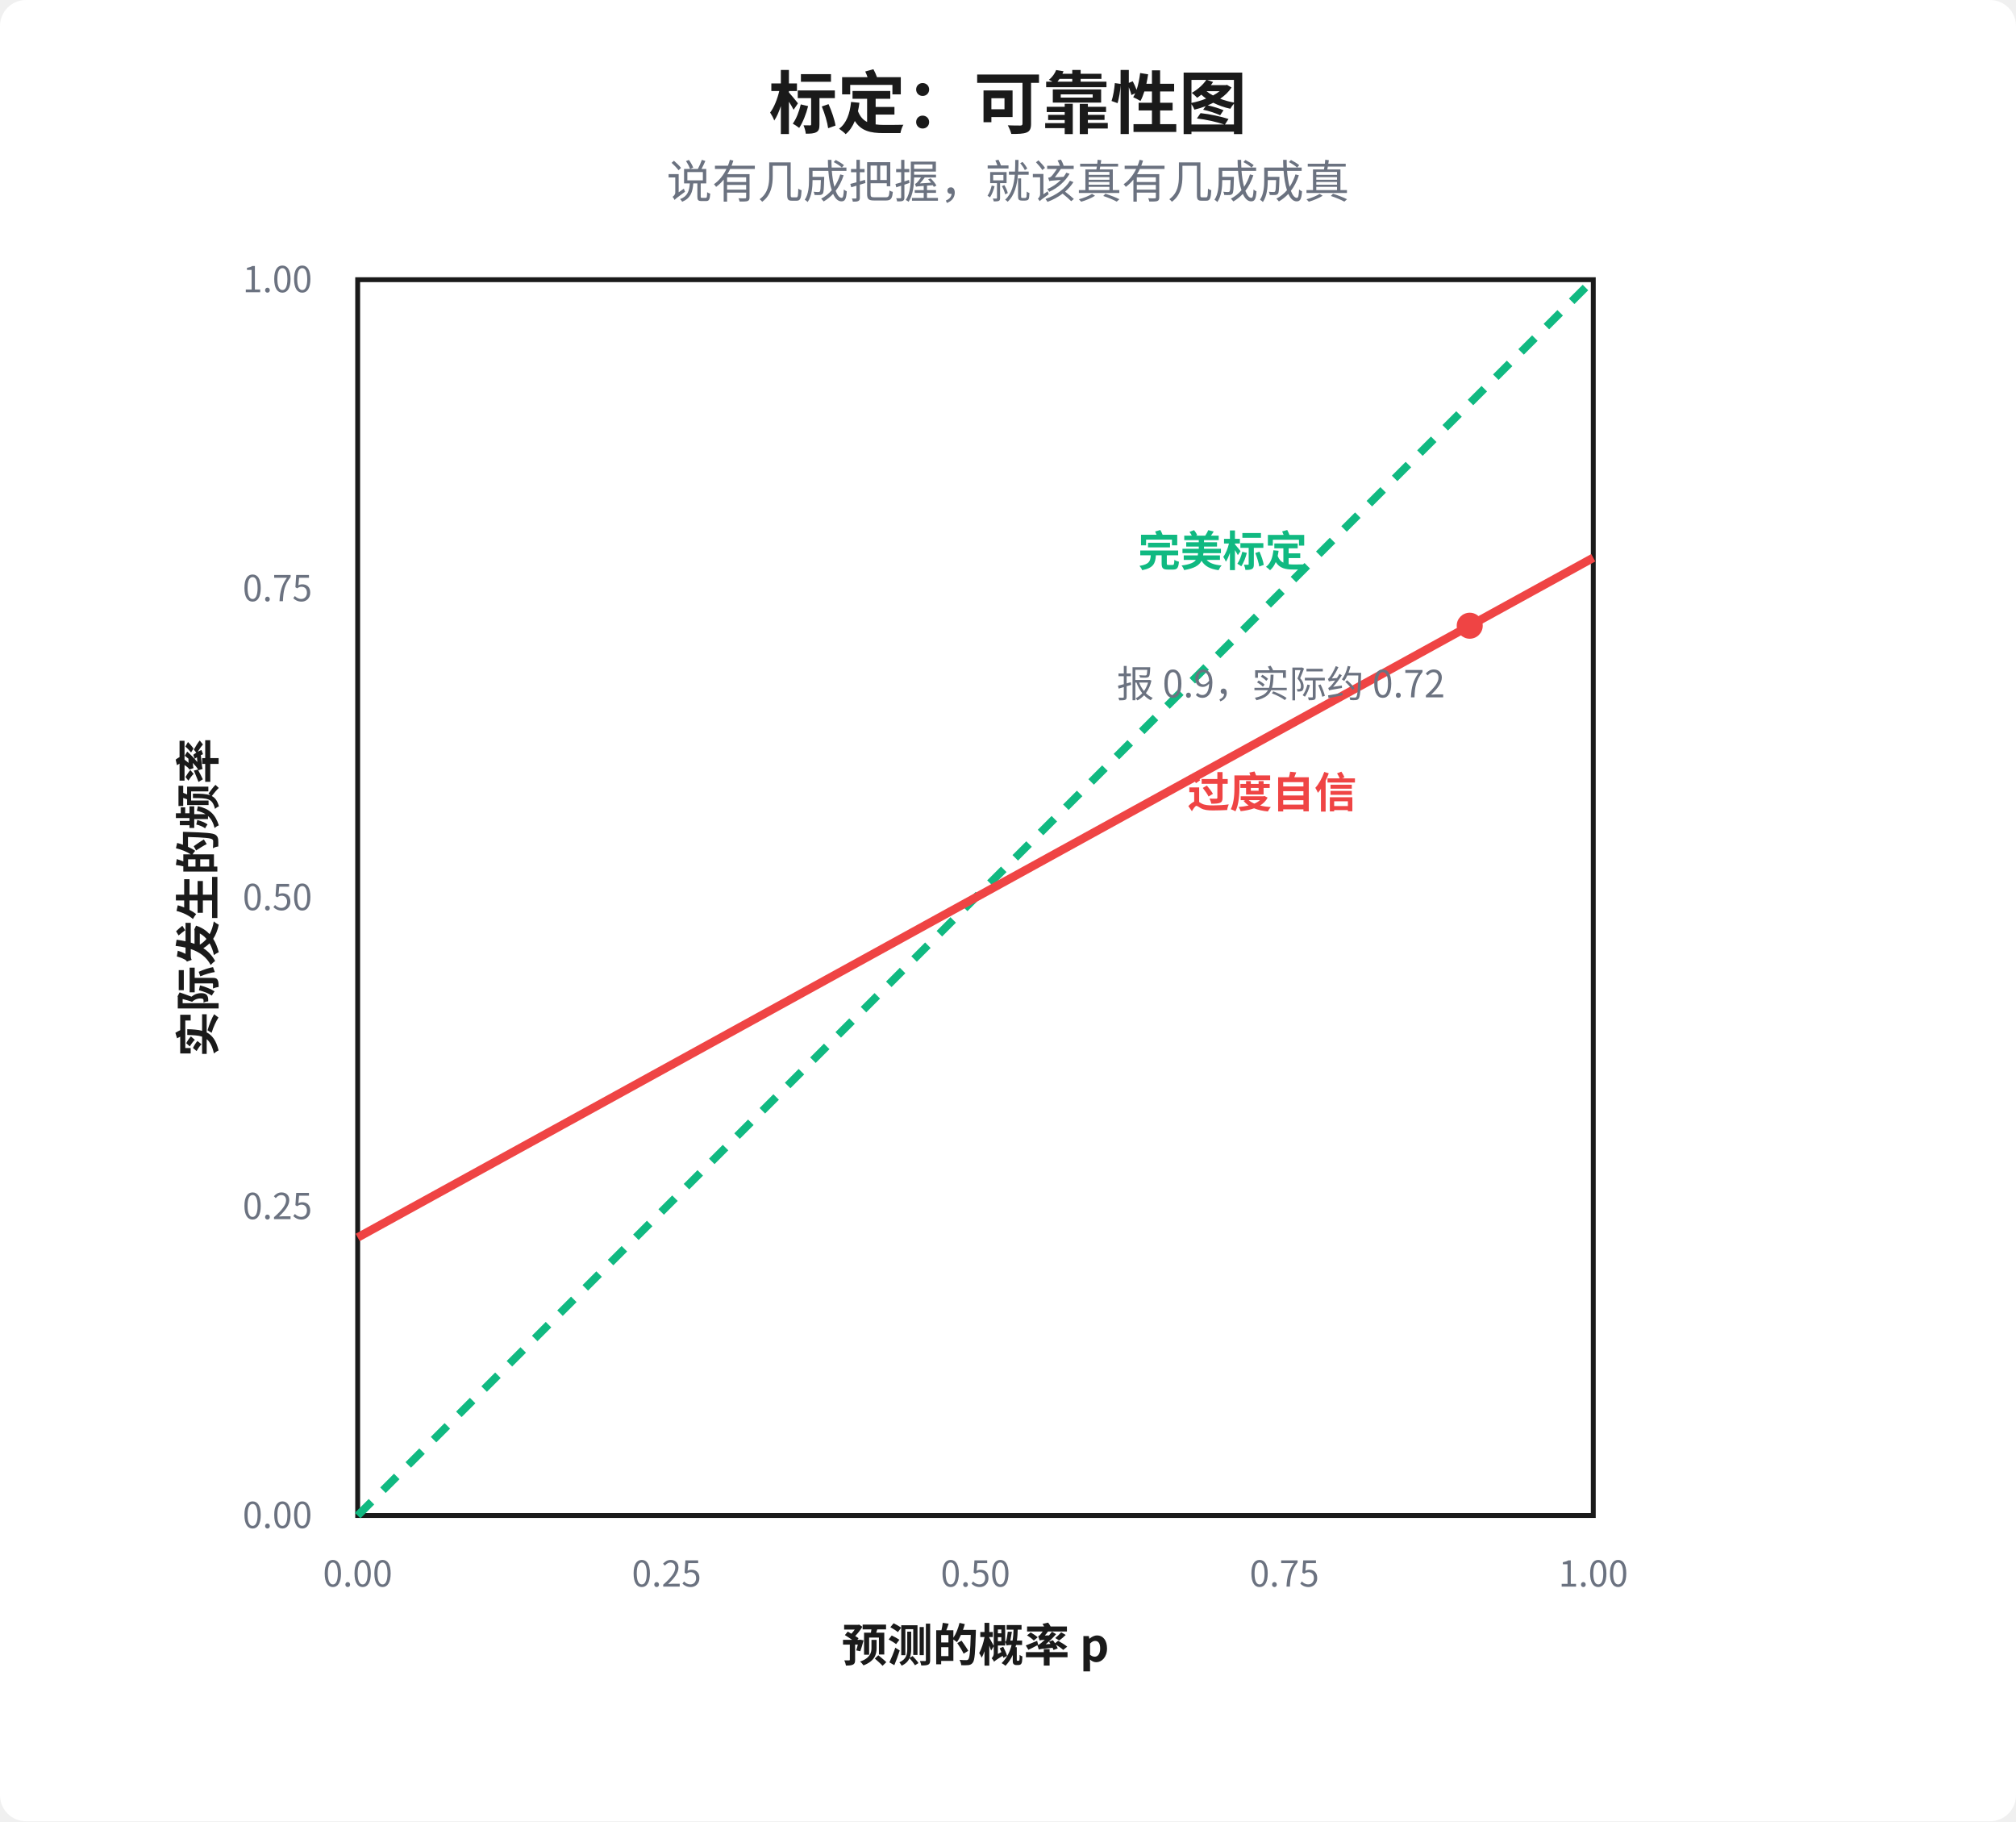
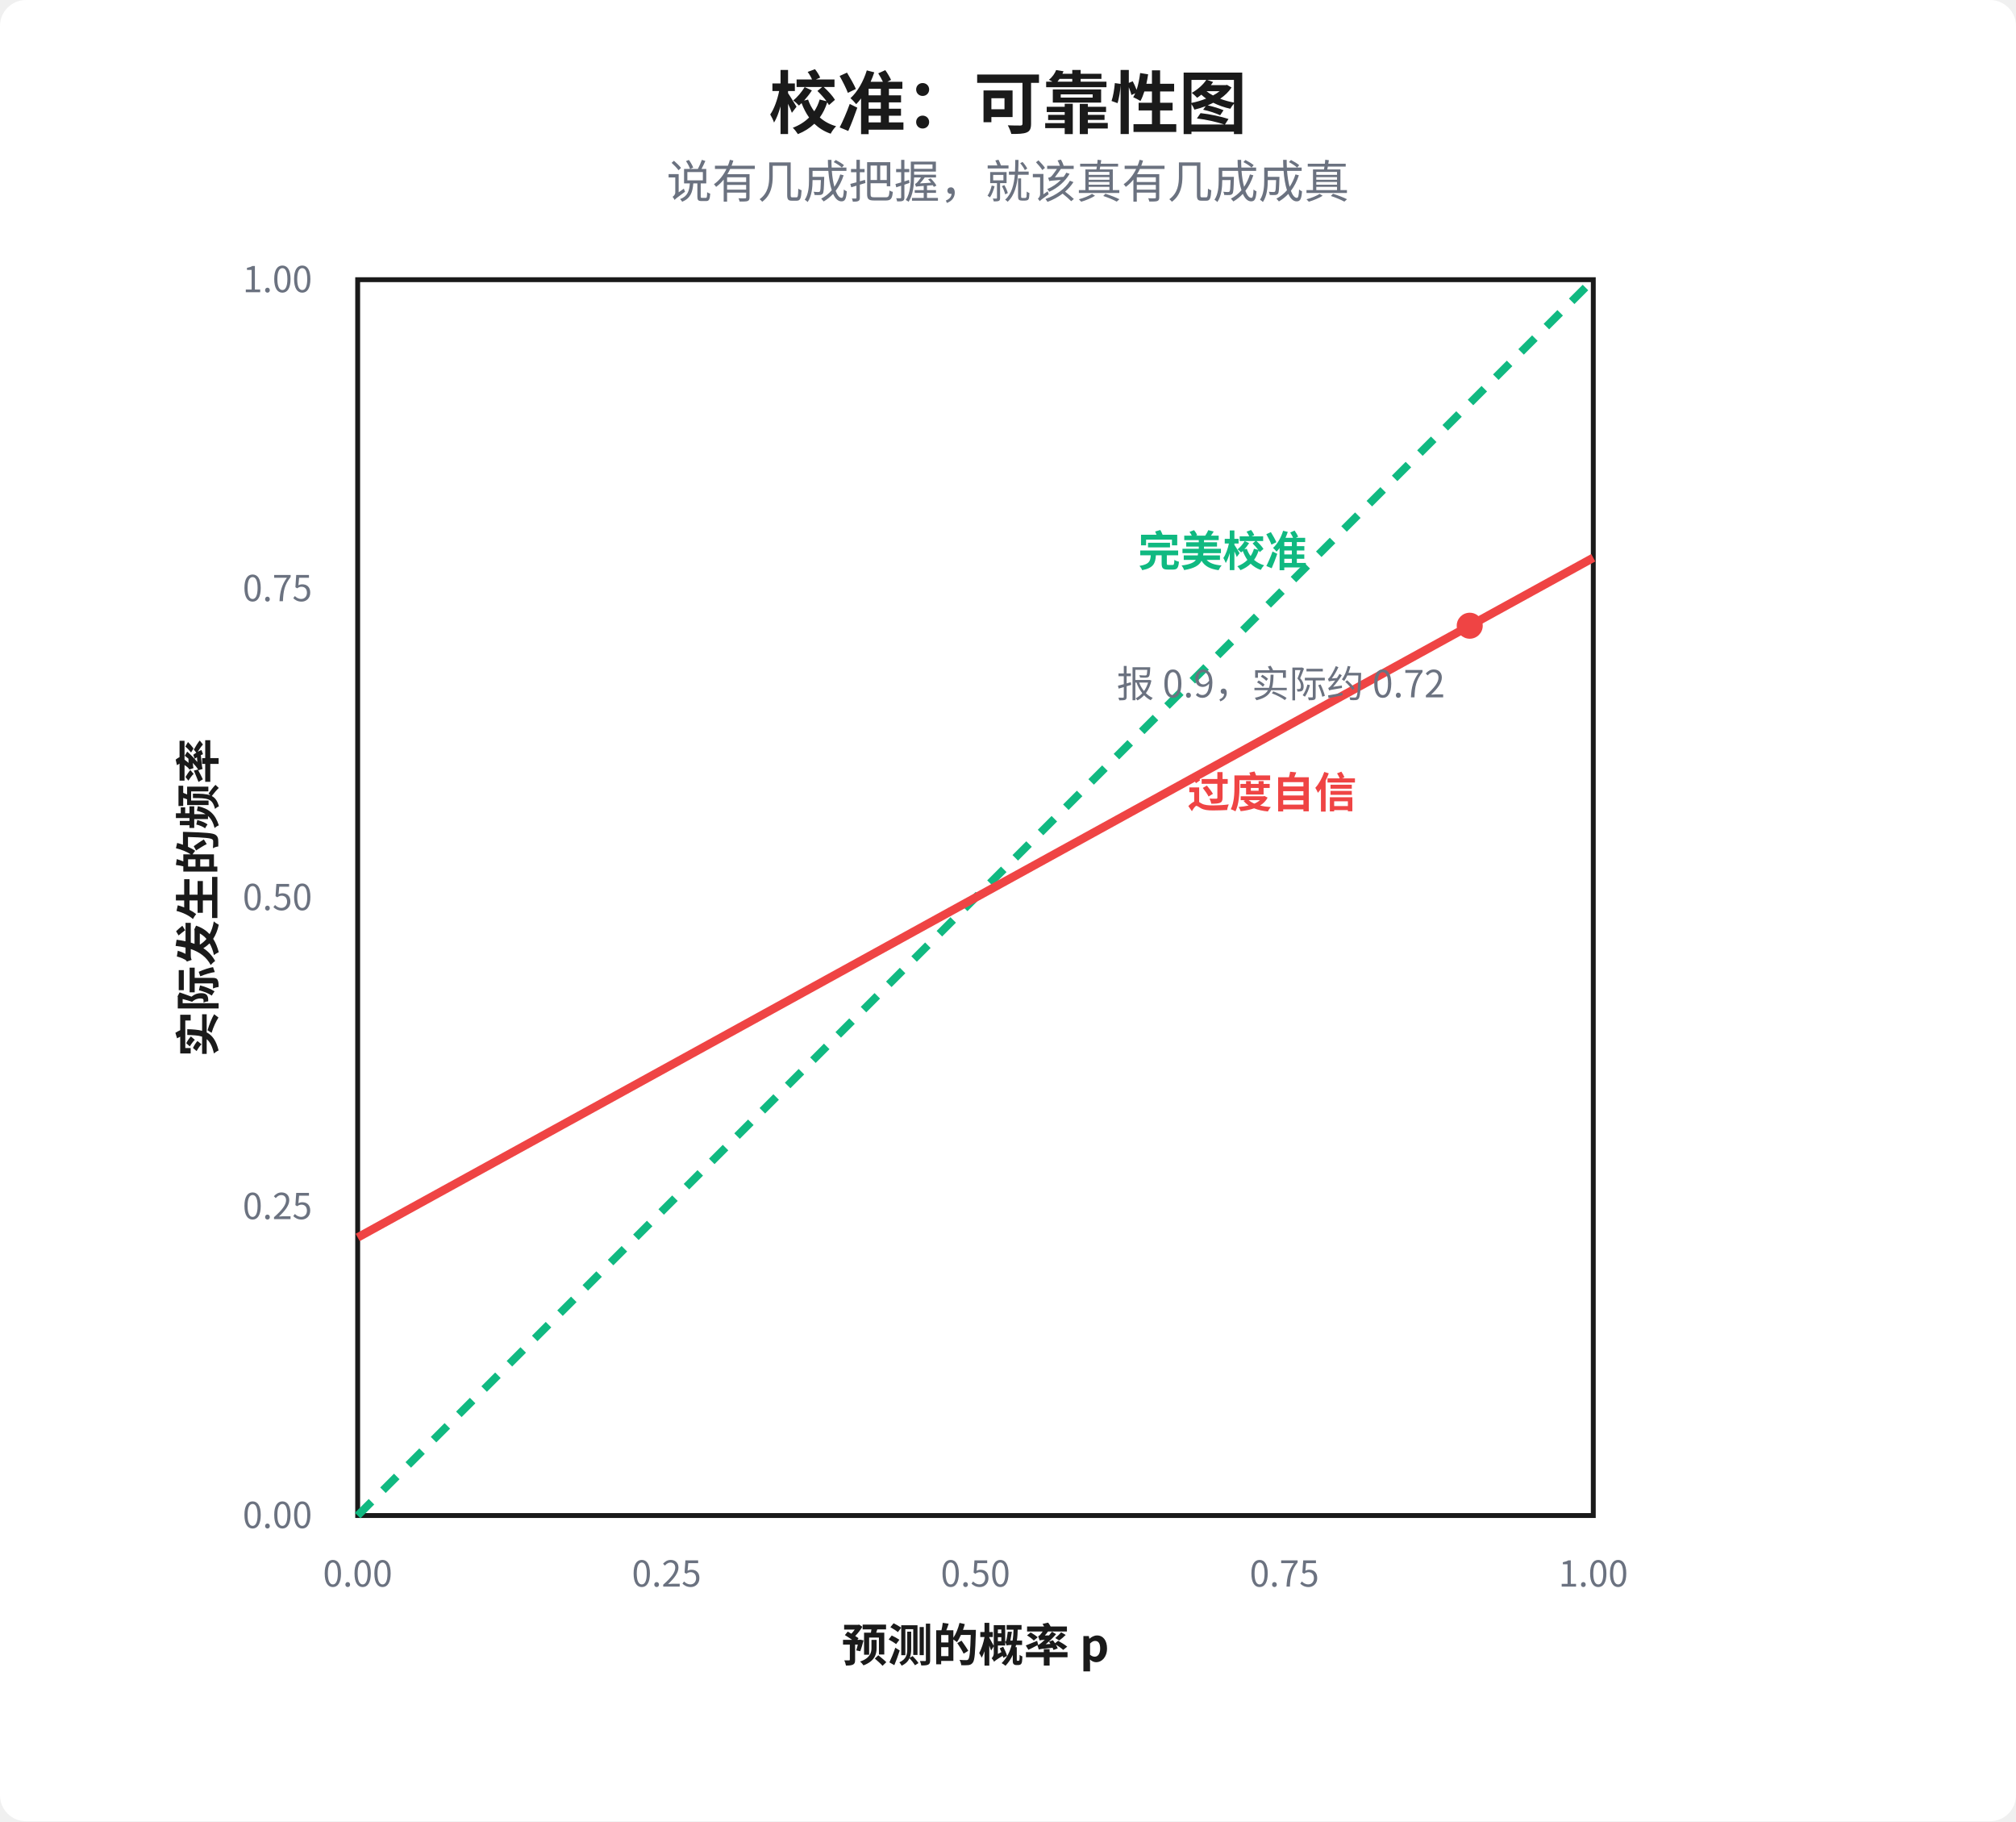
<svg xmlns="http://www.w3.org/2000/svg" width="620" height="560" viewBox="0 0 620 560" font-family="-apple-system, 'PingFang SC', 'Hiragino Sans GB', 'Microsoft YaHei', 'Noto Sans CJK SC', 'Source Han Sans SC', 'Segoe UI', Roboto, Helvetica, Arial, sans-serif">
  <rect x="0.0" y="0.0" width="620.0" height="560.0" rx="8" fill="#ffffff" stroke="none" stroke-width="1.5" opacity="1.0" />
-   <text x="310.0" y="32.0" font-family="-apple-system, 'PingFang SC', 'Hiragino Sans GB', 'Microsoft YaHei', 'Noto Sans CJK SC', 'Source Han Sans SC', 'Segoe UI', Roboto, Helvetica, Arial, sans-serif" font-size="21" font-weight="bold" font-style="normal" fill="#1a1a1a" text-anchor="middle" dominant-baseline="middle">标定：可靠性图</text>
+   <text x="310.0" y="32.0" font-family="-apple-system, 'PingFang SC', 'Hiragino Sans GB', 'Microsoft YaHei', 'Noto Sans CJK SC', 'Source Han Sans SC', 'Segoe UI', Roboto, Helvetica, Arial, sans-serif" font-size="21" font-weight="bold" font-style="normal" fill="#1a1a1a" text-anchor="middle" dominant-baseline="middle">校准：可靠性图</text>
  <text x="310.0" y="56.0" font-family="-apple-system, 'PingFang SC', 'Hiragino Sans GB', 'Microsoft YaHei', 'Noto Sans CJK SC', 'Source Han Sans SC', 'Segoe UI', Roboto, Helvetica, Arial, sans-serif" font-size="14" font-weight="normal" font-style="normal" fill="#6b7280" text-anchor="middle" dominant-baseline="middle">说有几成把握，就该真有几成成真</text>
  <rect x="110.0" y="86.0" width="380.0" height="380.0" rx="0" fill="#ffffff" stroke="#1a1a1a" stroke-width="1.5" opacity="1.0" />
  <text x="110.0" y="484.0" font-family="-apple-system, 'PingFang SC', 'Hiragino Sans GB', 'Microsoft YaHei', 'Noto Sans CJK SC', 'Source Han Sans SC', 'Segoe UI', Roboto, Helvetica, Arial, sans-serif" font-size="11" font-weight="normal" font-style="normal" fill="#6b7280" text-anchor="middle" dominant-baseline="middle">0.00</text>
  <text x="96.0" y="466.0" font-family="-apple-system, 'PingFang SC', 'Hiragino Sans GB', 'Microsoft YaHei', 'Noto Sans CJK SC', 'Source Han Sans SC', 'Segoe UI', Roboto, Helvetica, Arial, sans-serif" font-size="11" font-weight="normal" font-style="normal" fill="#6b7280" text-anchor="end" dominant-baseline="middle">0.00</text>
  <text x="205.0" y="484.0" font-family="-apple-system, 'PingFang SC', 'Hiragino Sans GB', 'Microsoft YaHei', 'Noto Sans CJK SC', 'Source Han Sans SC', 'Segoe UI', Roboto, Helvetica, Arial, sans-serif" font-size="11" font-weight="normal" font-style="normal" fill="#6b7280" text-anchor="middle" dominant-baseline="middle">0.25</text>
  <text x="96.0" y="371.0" font-family="-apple-system, 'PingFang SC', 'Hiragino Sans GB', 'Microsoft YaHei', 'Noto Sans CJK SC', 'Source Han Sans SC', 'Segoe UI', Roboto, Helvetica, Arial, sans-serif" font-size="11" font-weight="normal" font-style="normal" fill="#6b7280" text-anchor="end" dominant-baseline="middle">0.25</text>
  <text x="300.0" y="484.0" font-family="-apple-system, 'PingFang SC', 'Hiragino Sans GB', 'Microsoft YaHei', 'Noto Sans CJK SC', 'Source Han Sans SC', 'Segoe UI', Roboto, Helvetica, Arial, sans-serif" font-size="11" font-weight="normal" font-style="normal" fill="#6b7280" text-anchor="middle" dominant-baseline="middle">0.50</text>
  <text x="96.0" y="276.0" font-family="-apple-system, 'PingFang SC', 'Hiragino Sans GB', 'Microsoft YaHei', 'Noto Sans CJK SC', 'Source Han Sans SC', 'Segoe UI', Roboto, Helvetica, Arial, sans-serif" font-size="11" font-weight="normal" font-style="normal" fill="#6b7280" text-anchor="end" dominant-baseline="middle">0.50</text>
  <text x="395.0" y="484.0" font-family="-apple-system, 'PingFang SC', 'Hiragino Sans GB', 'Microsoft YaHei', 'Noto Sans CJK SC', 'Source Han Sans SC', 'Segoe UI', Roboto, Helvetica, Arial, sans-serif" font-size="11" font-weight="normal" font-style="normal" fill="#6b7280" text-anchor="middle" dominant-baseline="middle">0.75</text>
  <text x="96.0" y="181.0" font-family="-apple-system, 'PingFang SC', 'Hiragino Sans GB', 'Microsoft YaHei', 'Noto Sans CJK SC', 'Source Han Sans SC', 'Segoe UI', Roboto, Helvetica, Arial, sans-serif" font-size="11" font-weight="normal" font-style="normal" fill="#6b7280" text-anchor="end" dominant-baseline="middle">0.75</text>
  <text x="490.0" y="484.0" font-family="-apple-system, 'PingFang SC', 'Hiragino Sans GB', 'Microsoft YaHei', 'Noto Sans CJK SC', 'Source Han Sans SC', 'Segoe UI', Roboto, Helvetica, Arial, sans-serif" font-size="11" font-weight="normal" font-style="normal" fill="#6b7280" text-anchor="middle" dominant-baseline="middle">1.00</text>
  <text x="96.0" y="86.0" font-family="-apple-system, 'PingFang SC', 'Hiragino Sans GB', 'Microsoft YaHei', 'Noto Sans CJK SC', 'Source Han Sans SC', 'Segoe UI', Roboto, Helvetica, Arial, sans-serif" font-size="11" font-weight="normal" font-style="normal" fill="#6b7280" text-anchor="end" dominant-baseline="middle">1.00</text>
  <line x1="110.0" y1="466.0" x2="490.0" y2="86.0" stroke="#10b981" stroke-width="2.4" stroke-dasharray="6,5" />
-   <text x="376.0" y="169.6" font-family="-apple-system, 'PingFang SC', 'Hiragino Sans GB', 'Microsoft YaHei', 'Noto Sans CJK SC', 'Source Han Sans SC', 'Segoe UI', Roboto, Helvetica, Arial, sans-serif" font-size="13" font-weight="bold" font-style="normal" fill="#10b981" text-anchor="middle" dominant-baseline="middle">完美标定</text>
+   <text x="376.0" y="169.6" font-family="-apple-system, 'PingFang SC', 'Hiragino Sans GB', 'Microsoft YaHei', 'Noto Sans CJK SC', 'Source Han Sans SC', 'Segoe UI', Roboto, Helvetica, Arial, sans-serif" font-size="13" font-weight="bold" font-style="normal" fill="#10b981" text-anchor="middle" dominant-baseline="middle">完美校准</text>
  <polyline points="110.00,380.50 113.80,378.41 117.60,376.32 121.40,374.23 125.20,372.14 129.00,370.05 132.80,367.96 136.60,365.87 140.40,363.78 144.20,361.69 148.00,359.60 151.80,357.51 155.60,355.42 159.40,353.33 163.20,351.24 167.00,349.15 170.80,347.06 174.60,344.97 178.40,342.88 182.20,340.79 186.00,338.70 189.80,336.61 193.60,334.52 197.40,332.43 201.20,330.34 205.00,328.25 208.80,326.16 212.60,324.07 216.40,321.98 220.20,319.89 224.00,317.80 227.80,315.71 231.60,313.62 235.40,311.53 239.20,309.44 243.00,307.35 246.80,305.26 250.60,303.17 254.40,301.08 258.20,298.99 262.00,296.90 265.80,294.81 269.60,292.72 273.40,290.63 277.20,288.54 281.00,286.45 284.80,284.36 288.60,282.27 292.40,280.18 296.20,278.09 300.00,276.00 303.80,273.91 307.60,271.82 311.40,269.73 315.20,267.64 319.00,265.55 322.80,263.46 326.60,261.37 330.40,259.28 334.20,257.19 338.00,255.10 341.80,253.01 345.60,250.92 349.40,248.83 353.20,246.74 357.00,244.65 360.80,242.56 364.60,240.47 368.40,238.38 372.20,236.29 376.00,234.20 379.80,232.11 383.60,230.02 387.40,227.93 391.20,225.84 395.00,223.75 398.80,221.66 402.60,219.57 406.40,217.48 410.20,215.39 414.00,213.30 417.80,211.21 421.60,209.12 425.40,207.03 429.20,204.94 433.00,202.85 436.80,200.76 440.60,198.67 444.40,196.58 448.20,194.49 452.00,192.40 455.80,190.31 459.60,188.22 463.40,186.13 467.20,184.04 471.00,181.95 474.80,179.86 478.60,177.77 482.40,175.68 486.20,173.59 490.00,171.50" fill="none" stroke="#ef4444" stroke-width="2.6" />
  <text x="391.2" y="243.8" font-family="-apple-system, 'PingFang SC', 'Hiragino Sans GB', 'Microsoft YaHei', 'Noto Sans CJK SC', 'Source Han Sans SC', 'Segoe UI', Roboto, Helvetica, Arial, sans-serif" font-size="13" font-weight="bold" font-style="normal" fill="#ef4444" text-anchor="middle" dominant-baseline="middle">过度自信</text>
  <circle cx="452.0" cy="192.4" r="4.0" fill="#ef4444" stroke="none" stroke-width="1.0" />
  <text x="444.4" y="210.4" font-family="-apple-system, 'PingFang SC', 'Hiragino Sans GB', 'Microsoft YaHei', 'Noto Sans CJK SC', 'Source Han Sans SC', 'Segoe UI', Roboto, Helvetica, Arial, sans-serif" font-size="11.5" font-weight="normal" font-style="normal" fill="#6b7280" text-anchor="end" dominant-baseline="middle">报 0.9，实际约 0.72</text>
  <text x="300.0" y="506.0" font-family="-apple-system, 'PingFang SC', 'Hiragino Sans GB', 'Microsoft YaHei', 'Noto Sans CJK SC', 'Source Han Sans SC', 'Segoe UI', Roboto, Helvetica, Arial, sans-serif" font-size="14" font-weight="bold" font-style="normal" fill="#1a1a1a" text-anchor="middle" dominant-baseline="middle">预测的概率 p</text>
  <text x="66" y="276.0" font-family="-apple-system, 'PingFang SC', 'Hiragino Sans GB', 'Microsoft YaHei', 'Noto Sans CJK SC', 'Source Han Sans SC', 'Segoe UI', Roboto, Helvetica, Arial, sans-serif" font-size="14" font-weight="bold" fill="#1a1a1a" text-anchor="middle" transform="rotate(-90 66 276.0)">实际发生的频率</text>
</svg>
